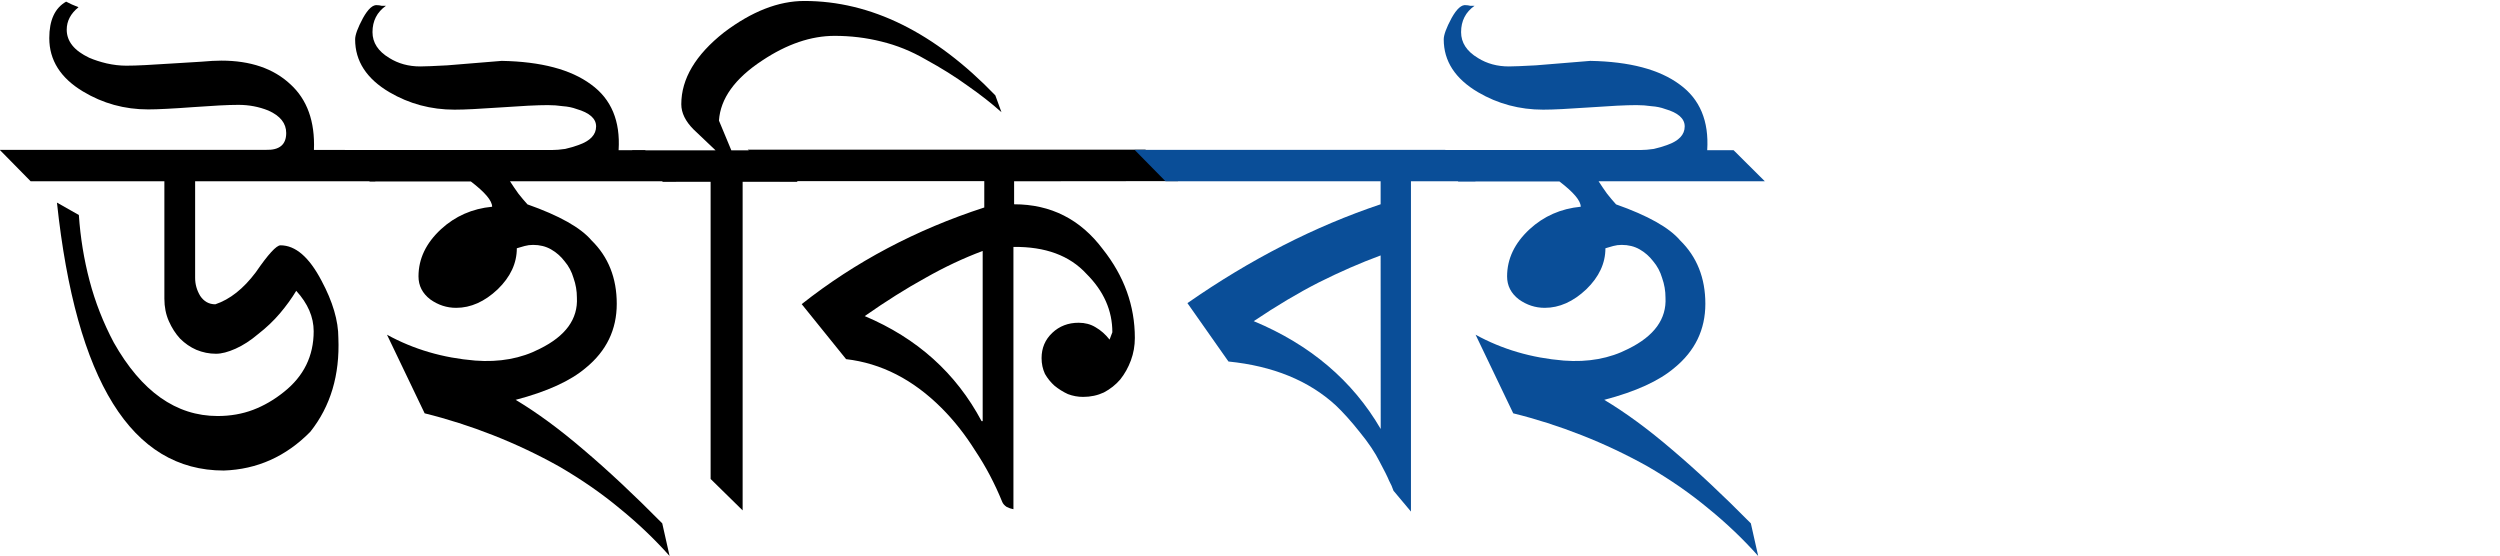
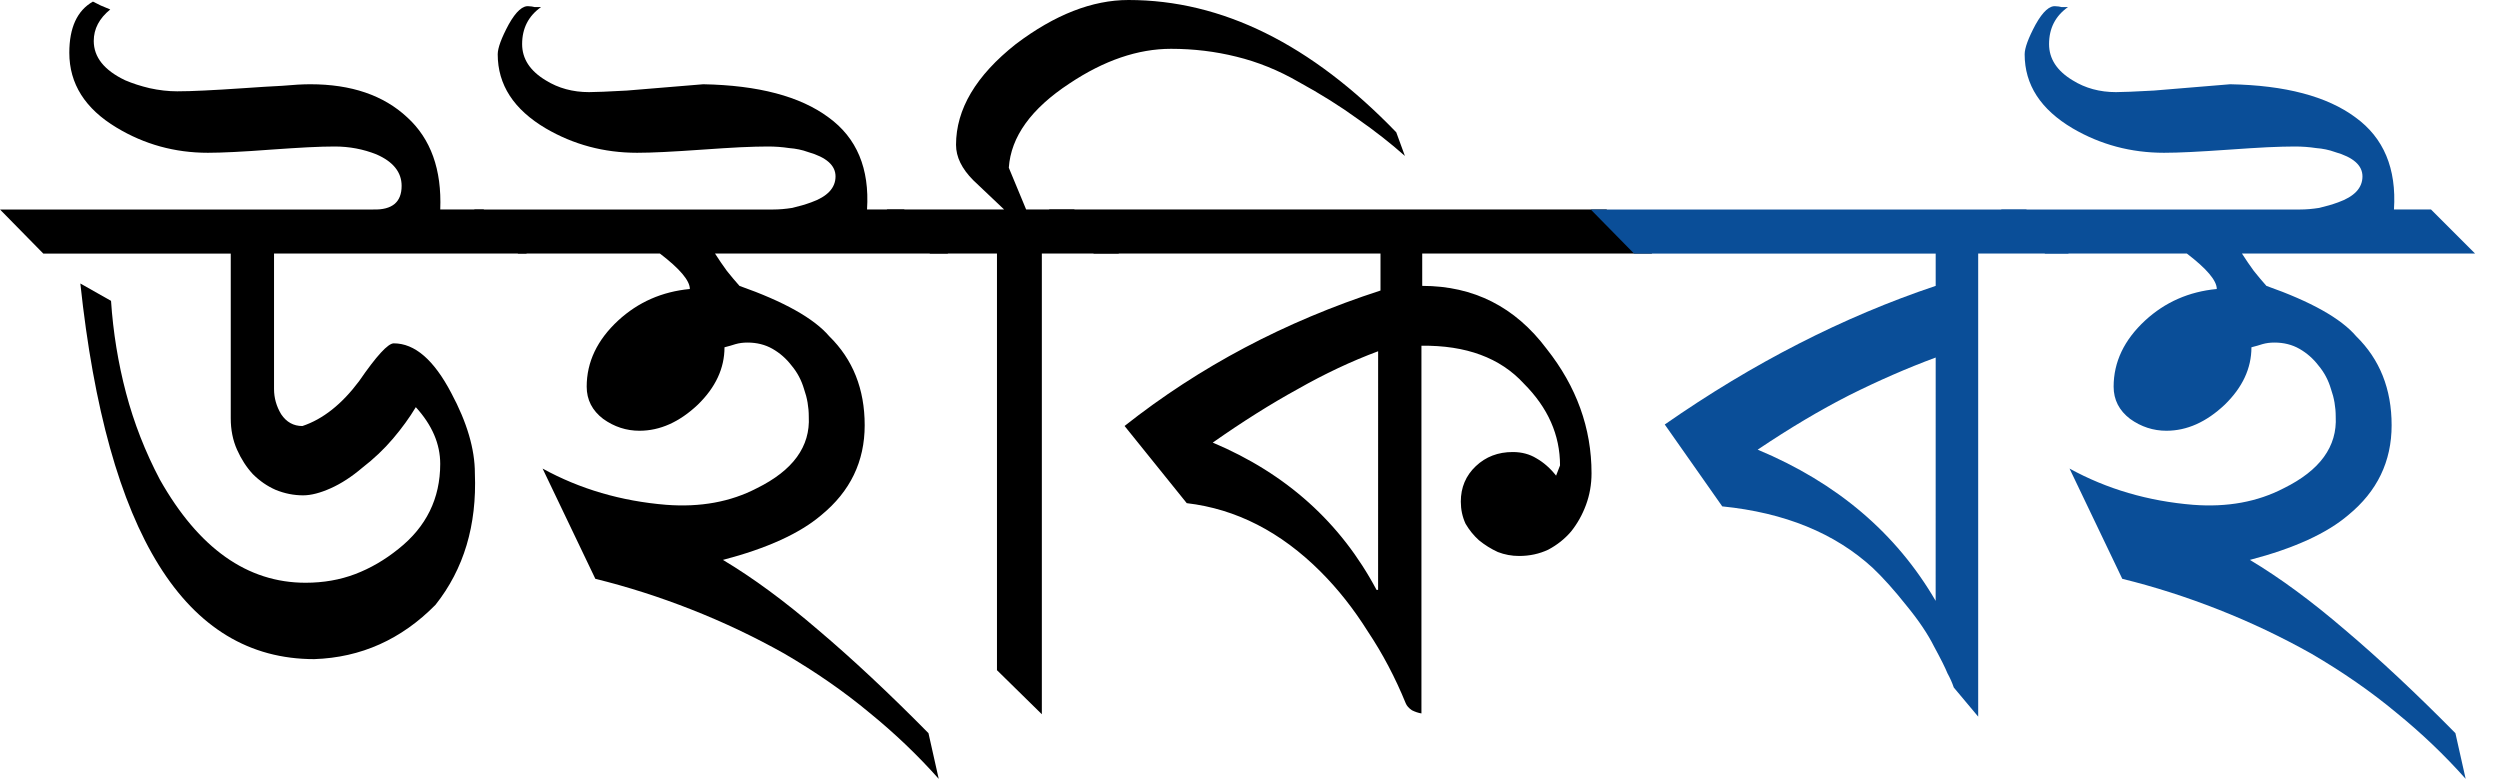
- <svg xmlns="http://www.w3.org/2000/svg" width="29.775mm" height="6.614mm" version="1.1" viewBox="0 0 29.775 6.614">
-   <g transform="translate(-197.5 -248.01)">
-     <g transform="matrix(1.0035 0 0 1.0035 -.72547 -.87654)" stroke-width=".167">
-       <path d="m201.99 250.17h-2.14v1.147q0 0.113 0.06 0.213 0.067 0.1 0.18 0.1 0.26-0.087 0.48-0.38 0.22-0.32 0.293-0.32 0.267 0 0.487 0.42 0.2 0.373 0.2 0.68 0.027 0.66-0.333 1.113-0.433 0.44-1.027 0.46-1.64 0-1.98-3.18l0.26 0.147q0.027 0.4 0.127 0.78 0.1 0.38 0.287 0.733 0.493 0.873 1.233 0.873 0.227 0 0.42-0.073t0.367-0.213q0.353-0.28 0.353-0.72 0-0.253-0.207-0.48-0.08 0.133-0.193 0.267-0.113 0.133-0.26 0.247-0.133 0.113-0.267 0.173t-0.233 0.06q-0.12 0-0.233-0.047-0.107-0.047-0.193-0.133-0.08-0.087-0.133-0.207-0.053-0.12-0.053-0.267v-1.393h-1.587l-0.367-0.373h3.16q0.24 7e-3 0.24-0.2 0-0.173-0.213-0.267-0.167-0.067-0.353-0.067-0.093 0-0.227 7e-3 -0.127 7e-3 -0.313 0.02-0.173 0.013-0.313 0.02-0.133 7e-3 -0.22 7e-3 -0.42 0-0.773-0.213-0.4-0.24-0.4-0.633 0-0.32 0.2-0.433 0.027 0.013 0.067 0.033 0.047 0.02 0.08 0.033-0.14 0.113-0.14 0.267 0 0.207 0.267 0.333 0.093 0.04 0.207 0.067 0.12 0.027 0.233 0.027 0.093 0 0.227-7e-3 0.14-7e-3 0.333-0.02 0.187-0.013 0.327-0.02 0.147-0.013 0.24-0.013 0.52 0 0.82 0.28 0.3 0.273 0.28 0.78h0.367z" />
-       <path d="m205.56 250.17h-1.973q0.047 0.073 0.1 0.147 0.053 0.067 0.107 0.127 0.567 0.2 0.76 0.427 0.3 0.293 0.3 0.753 0 0.46-0.367 0.76-0.273 0.233-0.833 0.38 0.38 0.227 0.807 0.593 0.433 0.367 0.933 0.873l0.087 0.387q-0.267-0.3-0.587-0.56-0.32-0.267-0.72-0.5-0.38-0.213-0.787-0.373-0.407-0.16-0.813-0.26l-0.447-0.933q0.473 0.26 1.047 0.307 0.433 0.033 0.767-0.14 0.46-0.227 0.44-0.607 0-0.12-0.04-0.233-0.033-0.113-0.107-0.2-0.067-0.087-0.16-0.14-0.093-0.053-0.213-0.053-0.053 0-0.1 0.013-0.04 0.013-0.093 0.027 0 0.267-0.227 0.487-0.233 0.22-0.493 0.22-0.167 0-0.307-0.1-0.14-0.107-0.14-0.273 0-0.313 0.267-0.56 0.253-0.233 0.607-0.267 0-0.107-0.253-0.3h-1.2l-0.373-0.373h2.533q0.073 0 0.16-0.013 0.087-0.02 0.16-0.047 0.207-0.073 0.207-0.22 0-0.14-0.233-0.207-0.073-0.027-0.16-0.033-0.087-0.013-0.18-0.013-0.093 0-0.233 7e-3 -0.133 7e-3 -0.32 0.02-0.187 0.013-0.327 0.02-0.133 7e-3 -0.227 7e-3 -0.42 0-0.773-0.207-0.407-0.24-0.407-0.627 0-0.08 0.093-0.253 0.093-0.167 0.173-0.153 0.02 0 0.047 7e-3 0.027 0 0.053 0-0.16 0.113-0.16 0.313 0 0.187 0.2 0.307 0.16 0.1 0.367 0.1 0.08 0 0.32-0.013 0.247-0.02 0.647-0.053 0.7 0.013 1.06 0.28 0.36 0.26 0.327 0.78h0.313z" />
-       <path d="m209.42 249.35q-0.18-0.16-0.4-0.313-0.22-0.16-0.5-0.313-0.253-0.147-0.527-0.213-0.267-0.067-0.553-0.067-0.42 0-0.86 0.293-0.487 0.32-0.513 0.713l0.147 0.353h0.407l0.38 0.373h-0.653v3.9l-0.38-0.373v-3.527h-0.567l-0.367-0.373h0.993l-0.26-0.247q-0.147-0.147-0.147-0.3 0-0.453 0.507-0.853 0.493-0.373 0.953-0.373 1.187 0 2.267 1.12z" />
-       <path d="m209.57 250.17v0.273q0.653 0 1.053 0.533 0.38 0.48 0.38 1.053 0 0.14-0.047 0.267t-0.127 0.227q-0.08 0.093-0.193 0.153-0.113 0.053-0.247 0.053-0.093 0-0.18-0.033-0.087-0.04-0.16-0.1-0.067-0.06-0.113-0.14-0.04-0.087-0.04-0.187 0-0.18 0.127-0.3t0.313-0.12q0.113 0 0.2 0.053 0.093 0.053 0.167 0.147l0.033-0.087q0-0.387-0.307-0.693-0.3-0.327-0.867-0.32v3.113q-0.04-7e-3 -0.08-0.027-0.04-0.027-0.053-0.06-0.133-0.327-0.32-0.607-0.18-0.287-0.4-0.507-0.507-0.507-1.133-0.58l-0.527-0.653q0.953-0.753 2.167-1.147v-0.313h-2.427l-0.38-0.373h4.72l0.387 0.373zm-0.373 0.827q-0.34 0.127-0.68 0.32-0.34 0.187-0.72 0.453 0.933 0.393 1.387 1.247h0.013z" />
-       <path d="m214.28 250.17v3.92l-0.207-0.247q-0.02-0.06-0.053-0.12-0.027-0.067-0.113-0.227-0.08-0.16-0.233-0.347-0.153-0.193-0.287-0.32-0.48-0.44-1.273-0.52l-0.487-0.693q1.12-0.78 2.293-1.173v-0.273h-2.553l-0.367-0.373h3.687l0.36 0.373zm-0.36 0.88q-0.36 0.133-0.733 0.32-0.367 0.187-0.773 0.46 1.007 0.42 1.507 1.28z" fill="#0a4e98" />
-       <path d="m218.48 250.17h-1.973q0.047 0.073 0.1 0.147 0.053 0.067 0.107 0.127 0.567 0.2 0.76 0.427 0.3 0.293 0.3 0.753 0 0.46-0.367 0.76-0.273 0.233-0.833 0.38 0.38 0.227 0.807 0.593 0.433 0.367 0.933 0.873l0.087 0.387q-0.267-0.3-0.587-0.56-0.32-0.267-0.72-0.5-0.38-0.213-0.787-0.373-0.407-0.16-0.813-0.26l-0.447-0.933q0.473 0.26 1.047 0.307 0.433 0.033 0.767-0.14 0.46-0.227 0.44-0.607 0-0.12-0.04-0.233-0.033-0.113-0.107-0.2-0.067-0.087-0.16-0.14-0.093-0.053-0.213-0.053-0.053 0-0.1 0.013-0.04 0.013-0.093 0.027 0 0.267-0.227 0.487-0.233 0.22-0.493 0.22-0.167 0-0.307-0.1-0.14-0.107-0.14-0.273 0-0.313 0.267-0.56 0.253-0.233 0.607-0.267 0-0.107-0.253-0.3h-1.2l-0.373-0.373h2.533q0.073 0 0.16-0.013 0.087-0.02 0.16-0.047 0.207-0.073 0.207-0.22 0-0.14-0.233-0.207-0.073-0.027-0.16-0.033-0.087-0.013-0.18-0.013t-0.233 7e-3q-0.133 7e-3 -0.32 0.02-0.187 0.013-0.327 0.02-0.133 7e-3 -0.227 7e-3 -0.42 0-0.773-0.207-0.407-0.24-0.407-0.627 0-0.08 0.093-0.253 0.093-0.167 0.173-0.153 0.02 0 0.047 7e-3 0.027 0 0.053 0-0.16 0.113-0.16 0.313 0 0.187 0.2 0.307 0.16 0.1 0.367 0.1 0.08 0 0.32-0.013 0.247-0.02 0.647-0.053 0.7 0.013 1.06 0.28 0.36 0.26 0.327 0.78h0.313z" fill="#0a4e98" />
-     </g>
+ <svg xmlns="http://www.w3.org/2000/svg" viewBox="0 0 80 25">
+   <g aria-label="উইকিবই">
+     <path d="M16.859 8.114h-8.09v4.335q0 .428.228.806.252.378.68.378.983-.327 1.814-1.436.832-1.21 1.11-1.21 1.007 0 1.839 1.588.756 1.411.756 2.57.1 2.495-1.26 4.209-1.638 1.663-3.881 1.738-6.2 0-7.484-12.02l.982.555q.101 1.512.48 2.948t1.083 2.772q1.865 3.301 4.662 3.301.857 0 1.587-.277t1.386-.806q1.336-1.059 1.336-2.722 0-.957-.781-1.814-.303.504-.731 1.008t-.983.932q-.504.429-1.008.655t-.882.227q-.453 0-.882-.176-.403-.177-.73-.504-.303-.328-.505-.781t-.201-1.008V8.115H1.386L0 6.704h11.945q.907.025.907-.756 0-.656-.806-1.008-.63-.252-1.336-.252-.352 0-.856.025-.48.025-1.185.075-.655.05-1.184.076-.504.025-.832.025-1.587 0-2.923-.806-1.512-.907-1.512-2.394 0-1.21.756-1.638l.252.126q.176.075.302.126Q3 .73 3 1.31q0 .781 1.008 1.26.353.151.781.252.454.1.882.1.353 0 .857-.025.53-.025 1.26-.075.706-.05 1.235-.076.554-.05.907-.05 1.966 0 3.1 1.058 1.134 1.033 1.058 2.949h1.386z" />
+     <path d="M30.341 8.114h-7.46q.177.278.379.555.201.252.403.479 2.142.756 2.873 1.612 1.134 1.11 1.134 2.848t-1.386 2.873q-1.033.882-3.15 1.436 1.436.857 3.049 2.243 1.638 1.386 3.528 3.301l.328 1.462q-1.008-1.134-2.218-2.117-1.21-1.008-2.722-1.89-1.436-.806-2.973-1.411t-3.075-.983l-1.688-3.528q1.79.983 3.956 1.16 1.638.125 2.898-.53 1.74-.857 1.664-2.293 0-.454-.152-.882-.126-.429-.403-.756-.252-.328-.605-.53t-.806-.201q-.202 0-.378.05-.151.05-.353.101 0 1.008-.857 1.84-.882.831-1.864.831-.63 0-1.16-.378-.529-.403-.529-1.033 0-1.184 1.008-2.117.958-.882 2.293-1.008 0-.403-.957-1.134h-4.536l-1.411-1.41h9.576q.277 0 .604-.051.328-.076.605-.177.781-.277.781-.831 0-.53-.882-.781-.277-.101-.604-.126-.328-.05-.68-.05t-.883.024q-.504.026-1.21.076t-1.234.076q-.504.025-.857.025-1.588 0-2.923-.781-1.537-.908-1.537-2.37 0-.302.352-.957.353-.63.656-.58.075 0 .176.026h.202q-.605.428-.605 1.184 0 .706.756 1.16.605.377 1.386.377.302 0 1.21-.05.932-.076 2.444-.202 2.646.05 4.007 1.059 1.36.983 1.234 2.948h1.185z" />
+     <path d="M44.957 4.99q-.68-.605-1.512-1.185-.832-.605-1.89-1.184-.958-.555-1.99-.807-1.009-.252-2.092-.252-1.588 0-3.251 1.11-1.84 1.209-1.94 2.696l.554 1.335h1.537l1.436 1.411h-2.47v14.742l-1.436-1.41V8.113h-2.142l-1.386-1.411h3.755l-.983-.932q-.554-.555-.554-1.134 0-1.714 1.915-3.226Q34.373 0 36.112 0q4.485 0 8.568 4.233z" />
+     <path d="M45.511 8.114v1.034q2.47 0 3.982 2.016 1.436 1.814 1.436 3.981 0 .53-.176 1.008t-.48.857q-.302.353-.73.58-.428.201-.932.201-.353 0-.68-.126-.328-.151-.606-.378-.252-.227-.428-.529-.151-.328-.151-.706 0-.68.479-1.134t1.184-.453q.428 0 .756.201.353.202.63.555l.126-.328q0-1.461-1.16-2.62-1.133-1.235-3.275-1.21V22.83q-.151-.025-.303-.101-.15-.1-.201-.227-.504-1.235-1.21-2.293-.68-1.084-1.512-1.915-1.915-1.915-4.284-2.193l-1.99-2.47q3.603-2.847 8.19-4.334V8.114h-9.173l-1.437-1.411h17.842l1.462 1.411zM44.1 11.24q-1.285.479-2.57 1.21-1.286.705-2.722 1.713 3.528 1.487 5.241 4.713h.05z" />
+     <path d="M63.302 8.114v14.818L62.521 22q-.076-.227-.202-.454-.1-.252-.428-.856-.303-.605-.882-1.31-.58-.732-1.084-1.21-1.814-1.664-4.813-1.966l-1.84-2.62q4.234-2.95 8.67-4.436V8.115H52.29l-1.386-1.411H64.84l1.36 1.41zm-1.36 3.327q-1.362.504-2.773 1.21-1.386.705-2.923 1.738 3.805 1.588 5.695 4.839z" fill="#0a4e98" />
+     <path d="M79.203 8.114h-7.46q.177.278.379.555.201.252.403.479 2.142.756 2.873 1.612 1.134 1.11 1.134 2.848t-1.386 2.873q-1.033.882-3.15 1.436 1.436.857 3.049 2.243 1.638 1.386 3.528 3.301l.328 1.462q-1.008-1.134-2.218-2.117-1.21-1.008-2.722-1.89-1.436-.806-2.973-1.411t-3.075-.983l-1.688-3.528q1.79.983 3.956 1.16 1.638.125 2.898-.53 1.74-.857 1.664-2.293 0-.454-.152-.882-.126-.429-.403-.756-.252-.328-.605-.53t-.806-.201q-.202 0-.378.05-.151.05-.353.101 0 1.008-.857 1.84-.882.831-1.864.831-.63 0-1.16-.378-.529-.403-.529-1.033 0-1.184 1.008-2.117.958-.882 2.293-1.008 0-.403-.957-1.134h-4.536l-1.411-1.41h9.576q.277 0 .604-.051.328-.076.605-.177.781-.277.781-.831 0-.53-.882-.781-.277-.101-.604-.126-.328-.05-.68-.05t-.883.024q-.504.026-1.21.076t-1.234.076q-.504.025-.857.025-1.588 0-2.923-.781-1.537-.908-1.537-2.37 0-.302.352-.957.353-.63.656-.58.075 0 .176.026h.202q-.605.428-.605 1.184 0 .706.756 1.16.605.377 1.386.377.302 0 1.21-.05.932-.076 2.444-.202 2.646.05 4.007 1.059 1.36.983 1.234 2.948h1.185z" fill="#0a4e98" />
  </g>
</svg>
